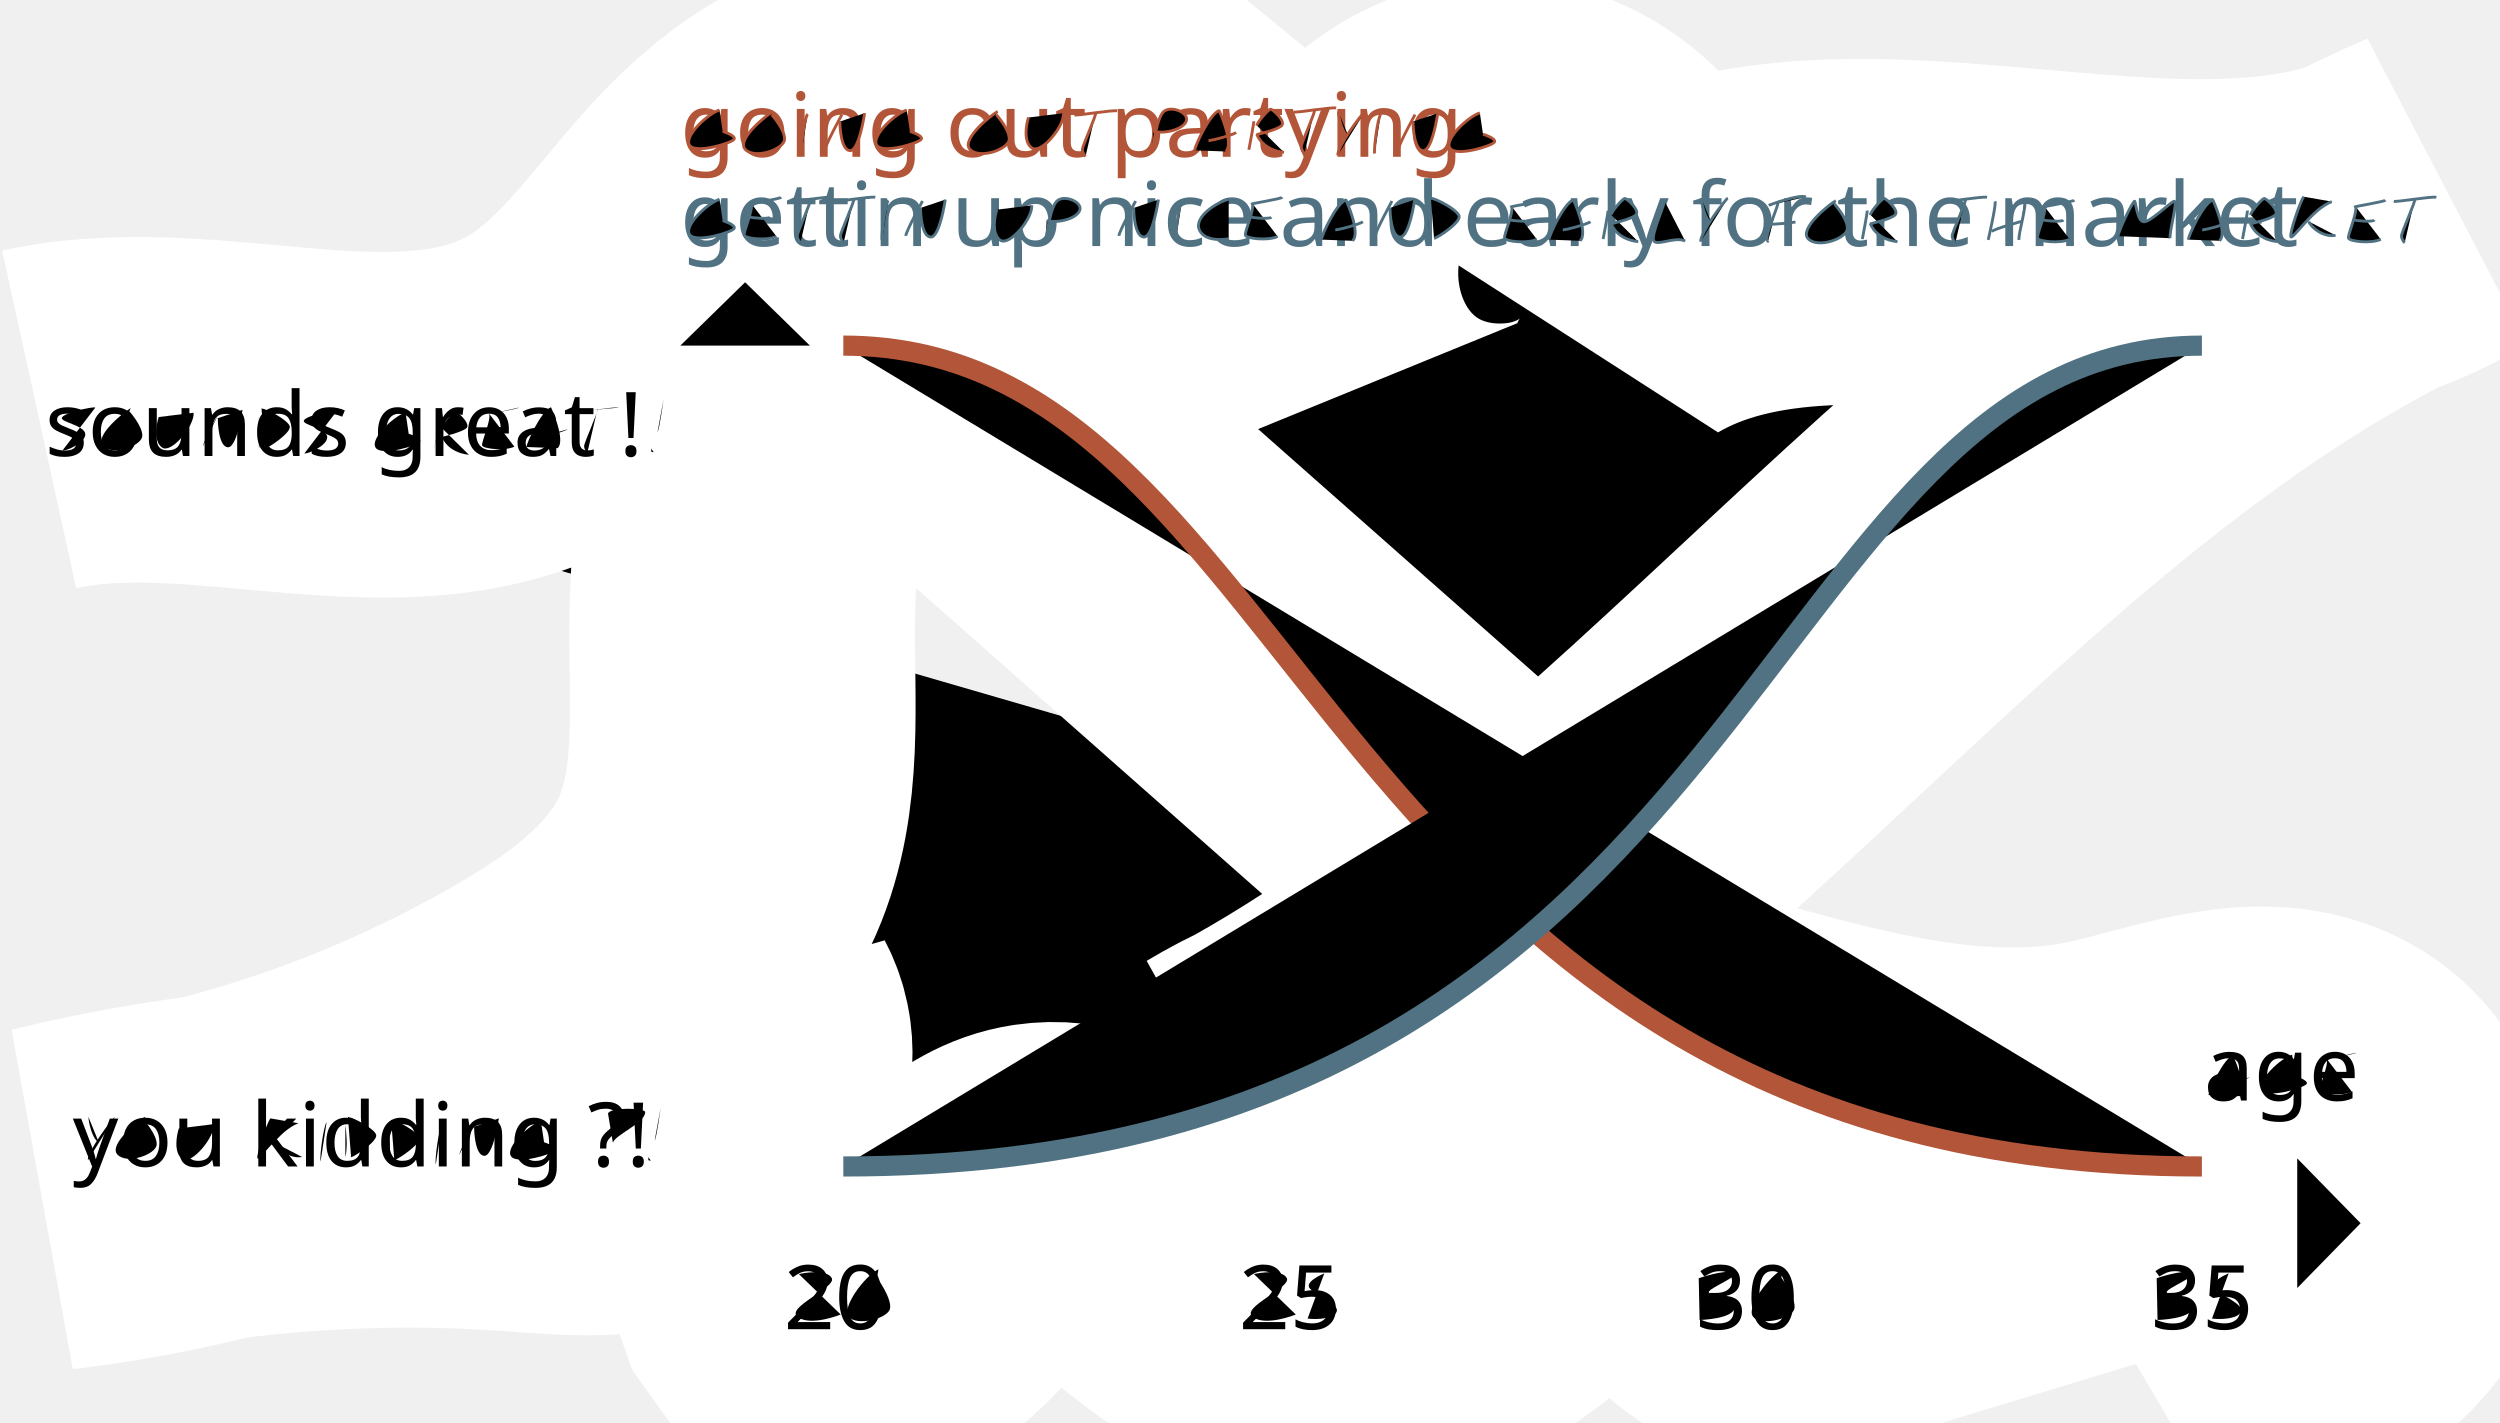
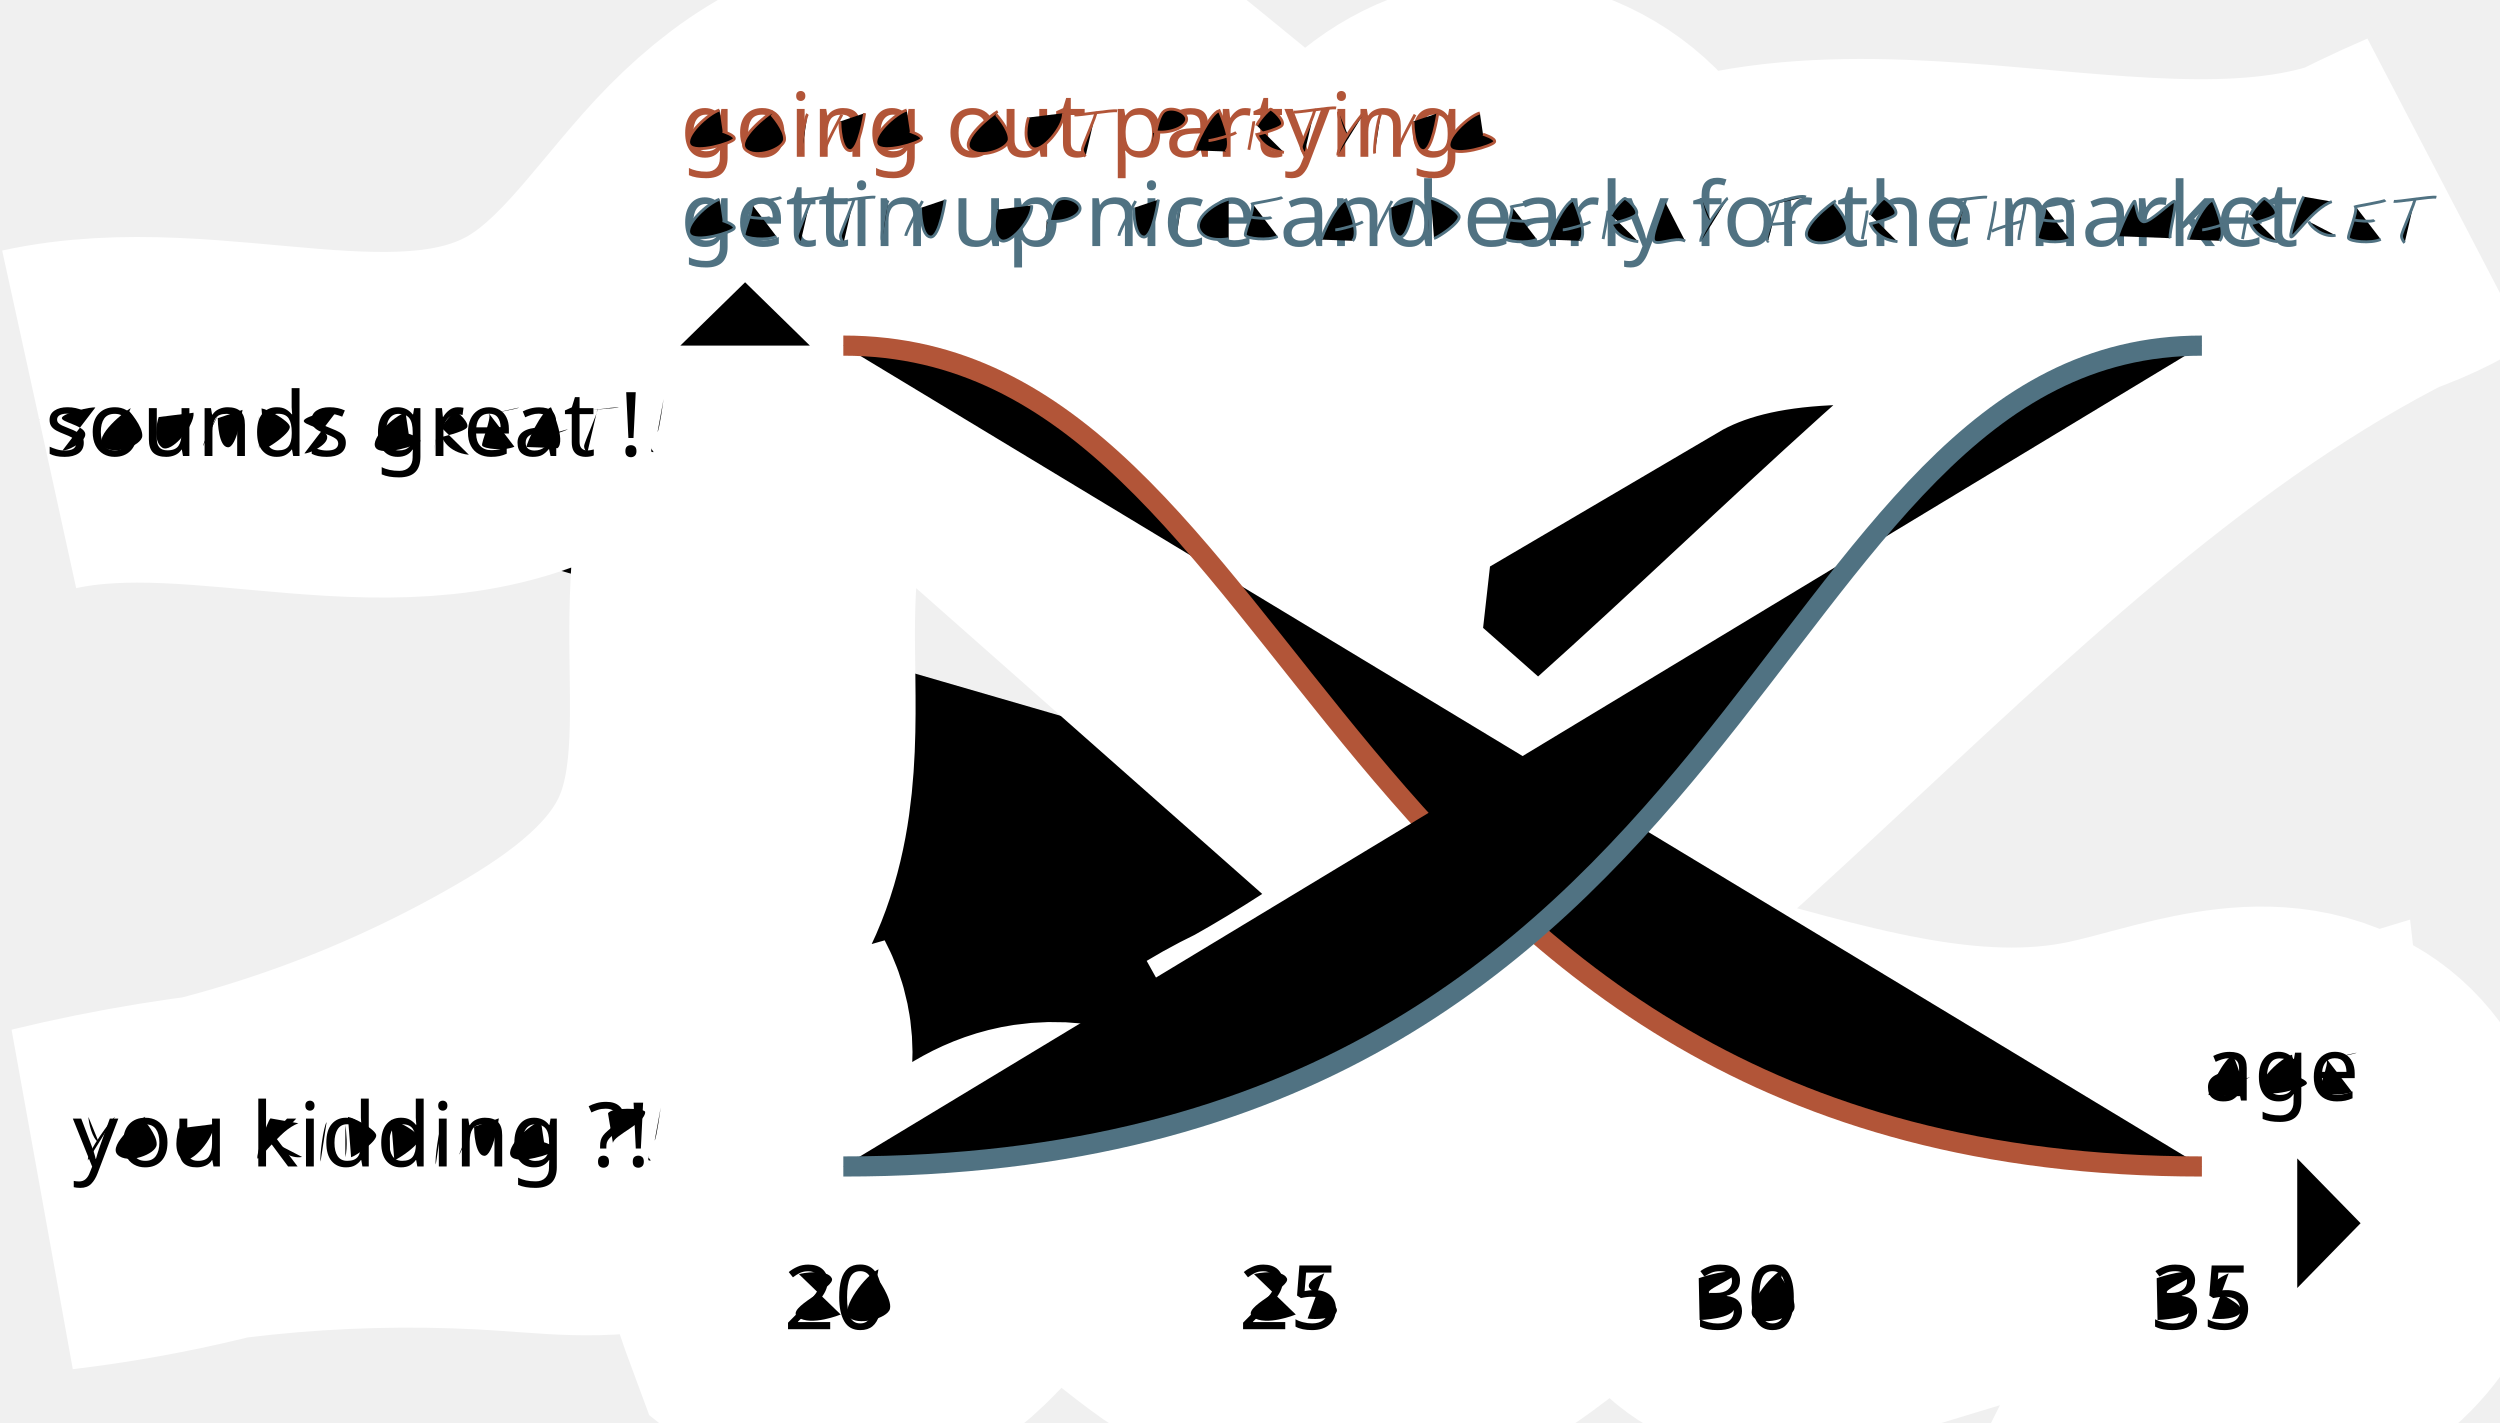
<svg xmlns="http://www.w3.org/2000/svg" version="1.1" id="Layer_1" x="0px" y="0px" viewBox="0 0 868 494" enable-background="new 0 0 868 494" xml:space="preserve">
-   <path stroke="#FFFFFF" stroke-width="120" stroke-linejoin="bevel" d="M13.6,145.6 c59.3-13,126.8,18.6,179.2-11.9c22.4-13.1,37.5-35.3,54.7-54.7s40-37.3,65.9-36.4c-35.2,50-54.9,110.8-55.7,172 c-0.4,29,3.1,59.3-8.5,85.8c-11.5,26.3-36,44.4-60.8,58.7C136.3,389.3,78,408.7,18.2,415.8c52.6-12.8,107.1-17.4,161.1-13.5 c18.2,1.3,37.3,3.4,54-3.8s29.3-27.9,20.8-44c2.4,34.3,9.8,68.3,21.8,100.5c13.1,10.6,32.9,1.5,45-10.3s23.3-27,40-29.5 c22.9-3.4,40.6,18.3,60.1,30.8c25.8,16.6,60.9,17.2,87.3,1.6c12.5-7.4,22.9-18,35.7-24.7c12.8-6.7,30-8.6,40.8,1 c6,5.3,9.1,13.4,15.6,18.1c10.3,7.6,24.7,4.2,36.9,0.5c49.4-15,98.7-29.9,148.1-44.9c2.6,22.6-1.6,46-11.8,66.3 c20.4,0.8,41.4-10.1,50.3-28.4c8.9-18.3,3.3-43.2-13.9-54.1c-23-14.6-52.5-1.4-79.1,4.3c-49.5,10.6-100-6.6-148.9-19.6 c-48.9-13-109.6-7.2-152.9,18.9c151.9-77.8,259.9-249,416.6-316.5C767.3,117,645.7,51.6,566.1,98.4c2.7-25.8-24.3-48.8-50-45.8 s-46,27.1-48.9,52.9C444.1,86.7,421.1,67.9,398,49c-11.4-9.3-26-19.1-39.6-13.6C348,39.6,342.9,51,338.8,61.3 c-8.1,20.5-16.3,43.3-8.6,64c5.2,13.9,16.7,24.3,27.8,34.1c48.4,42.8,96.8,85.5,145.2,128.3" />
+   <path stroke="#FFFFFF" stroke-width="120" d="M13.6,145.6 c59.3-13,126.8,18.6,179.2-11.9c22.4-13.1,37.5-35.3,54.7-54.7s40-37.3,65.9-36.4c-35.2,50-54.9,110.8-55.7,172 c-0.4,29,3.1,59.3-8.5,85.8c-11.5,26.3-36,44.4-60.8,58.7C136.3,389.3,78,408.7,18.2,415.8c52.6-12.8,107.1-17.4,161.1-13.5 c18.2,1.3,37.3,3.4,54-3.8s29.3-27.9,20.8-44c2.4,34.3,9.8,68.3,21.8,100.5c13.1,10.6,32.9,1.5,45-10.3s23.3-27,40-29.5 c22.9-3.4,40.6,18.3,60.1,30.8c25.8,16.6,60.9,17.2,87.3,1.6c12.5-7.4,22.9-18,35.7-24.7c12.8-6.7,30-8.6,40.8,1 c6,5.3,9.1,13.4,15.6,18.1c10.3,7.6,24.7,4.2,36.9,0.5c49.4-15,98.7-29.9,148.1-44.9c2.6,22.6-1.6,46-11.8,66.3 c20.4,0.8,41.4-10.1,50.3-28.4c8.9-18.3,3.3-43.2-13.9-54.1c-23-14.6-52.5-1.4-79.1,4.3c-49.5,10.6-100-6.6-148.9-19.6 c-48.9-13-109.6-7.2-152.9,18.9c151.9-77.8,259.9-249,416.6-316.5C767.3,117,645.7,51.6,566.1,98.4c2.7-25.8-24.3-48.8-50-45.8 s-46,27.1-48.9,52.9C444.1,86.7,421.1,67.9,398,49c-11.4-9.3-26-19.1-39.6-13.6C348,39.6,342.9,51,338.8,61.3 c-8.1,20.5-16.3,43.3-8.6,64c5.2,13.9,16.7,24.3,27.8,34.1c48.4,42.8,96.8,85.5,145.2,128.3" />
  <g>
    <line stroke-width="7" x1="236.2" y1="424.7" x2="819.6" y2="424.7" />
    <polyline stroke-width="7" points=" 797.6,402.2 819.6,424.7 797.6,447.2  " />
    <text transform="matrix(1 0 0 1 765.187 382.1011)" font-family="'PermanentMarker'" font-size="31">age</text>
-     <path stroke-linejoin="bevel" d=" M766.8,380.2c0-1.4,5.2-12.7,8.5-13.8c0,0,5.3,11.5,2.3,14.2" />
-     <path stroke-linejoin="bevel" d=" M771.6,376.8c1.4,0,8.3-1.9,9.6-2.8" />
-     <path stroke-linejoin="bevel" d=" M795.8,366.2c-3.9,1.2-12.4,9-10.4,12.2s14.9-0.8,15.5-2.1s-4-2.7-4-2.7" />
-     <path stroke-linejoin="bevel" d=" M807.8,367.6c0.9,2-2.8,10-2.4,11.1c0.4,1.1,7.7,2,11.2,0.4" />
-     <path stroke-linejoin="bevel" d=" M807.4,367.9c0.4-0.3,10.2-1.8,10.8-2.4" />
-     <path stroke-linejoin="bevel" d=" M807.4,372.4c0.7,0.2,6.3,0.8,7,0" />
+     <path d=" M766.8,380.2c0-1.4,5.2-12.7,8.5-13.8c0,0,5.3,11.5,2.3,14.2" />
+     <path d=" M771.6,376.8c1.4,0,8.3-1.9,9.6-2.8" />
+     <path d=" M795.8,366.2c-3.9,1.2-12.4,9-10.4,12.2s14.9-0.8,15.5-2.1s-4-2.7-4-2.7" />
+     <path d=" M807.8,367.6c0.9,2-2.8,10-2.4,11.1c0.4,1.1,7.7,2,11.2,0.4" />
+     <path d=" M807.4,367.9c0.4-0.3,10.2-1.8,10.8-2.4" />
+     <path d=" M807.4,372.4c0.7,0.2,6.3,0.8,7,0" />
    <text transform="matrix(1 0 0 1 272.1157 461.502)" font-family="'PermanentMarker'" font-size="31">20</text>
-     <path stroke-linejoin="bevel" d=" M277.4,442.4c1-0.4,9.8-1.9,11.4,1.4s-16.4,10.2-11.8,13.5s14.9-0.9,14.9-0.9" />
-     <path stroke-linejoin="bevel" d=" M305,440.7c-4.5,2.1-13,13.2-10.3,16.5c2.7,3.3,13.5,0.7,14.3-2.8s-4.5-10.8-4.5-10.8" />
+     <path d=" M277.4,442.4c1-0.4,9.8-1.9,11.4,1.4s-16.4,10.2-11.8,13.5s14.9-0.9,14.9-0.9" />
+     <path d=" M305,440.7c-4.5,2.1-13,13.2-10.3,16.5c2.7,3.3,13.5,0.7,14.3-2.8s-4.5-10.8-4.5-10.8" />
    <text transform="matrix(1 0 0 1 430.1104 461.502)" font-family="'PermanentMarker'" font-size="31">25</text>
-     <path stroke-linejoin="bevel" d=" M435.4,442.4c1-0.4,9.8-1.9,11.4,1.4s-16.4,10.2-11.8,13.5s14.9-0.9,14.9-0.9" />
-     <path stroke-linejoin="bevel" d=" M459.8,442.1c-0.9,0.4-7.2,3.1-4.9,5.4s10.2,5.3,9.2,7.9s-7.3,2.8-10.1,2.4 M455.8,444.8l12.7-1.7" />
+     <path d=" M435.4,442.4c1-0.4,9.8-1.9,11.4,1.4s-16.4,10.2-11.8,13.5s14.9-0.9,14.9-0.9" />
+     <path d=" M459.8,442.1c-0.9,0.4-7.2,3.1-4.9,5.4s10.2,5.3,9.2,7.9s-7.3,2.8-10.1,2.4 M455.8,444.8l12.7-1.7" />
    <text transform="matrix(1 0 0 1 588.8555 461.502)" font-family="'PermanentMarker'" font-size="31">30</text>
-     <path stroke-linejoin="bevel" d=" M589.8,443.8c0,0,8.6-3,11.9-2s-8.8,5.5-8.4,6.9s9.1,0.9,9,5.1s-12.2,4.5-12.2,4.5" />
-     <path stroke-linejoin="bevel" d=" M619,440.7c-4.5,2.1-13,13.2-10.3,16.5c2.7,3.3,13.5,0.7,14.3-2.8s-4.5-10.8-4.5-10.8" />
+     <path d=" M589.8,443.8c0,0,8.6-3,11.9-2s-8.8,5.5-8.4,6.9s9.1,0.9,9,5.1s-12.2,4.5-12.2,4.5" />
+     <path d=" M619,440.7c-4.5,2.1-13,13.2-10.3,16.5c2.7,3.3,13.5,0.7,14.3-2.8s-4.5-10.8-4.5-10.8" />
    <text transform="matrix(1 0 0 1 746.8501 461.502)" font-family="'PermanentMarker'" font-size="31">35</text>
-     <path stroke-linejoin="bevel" d=" M748.8,443.8c0,0,8.6-3,11.9-2s-8.8,5.5-8.4,6.9s9.1,0.9,9,5.1s-12.2,4.5-12.2,4.5" />
-     <path stroke-linejoin="bevel" d=" M773.8,442.1c-0.9,0.4-7.2,3.1-4.9,5.4s10.2,5.3,9.2,7.9s-7.3,2.8-10.1,2.4 M769.8,444.8l12.7-1.7" />
+     <path d=" M748.8,443.8c0,0,8.6-3,11.9-2s-8.8,5.5-8.4,6.9s9.1,0.9,9,5.1s-12.2,4.5-12.2,4.5" />
+     <path d=" M773.8,442.1c-0.9,0.4-7.2,3.1-4.9,5.4s10.2,5.3,9.2,7.9s-7.3,2.8-10.1,2.4 M769.8,444.8l12.7-1.7" />
  </g>
  <g>
    <polyline stroke-width="7" points=" 236.2,120 258.7,98 281.2,120  " />
    <line stroke-width="7" x1="258.7" y1="98" x2="258.7" y2="446.7" />
  </g>
  <g>
    <text transform="matrix(1 0 0 1 15.6348 158.3125)" font-family="'PermanentMarker'" font-size="31">sounds great !</text>
-     <path stroke-linejoin="bevel" d=" M33.1,141.5c-1.2-0.4-11,1.9-11.6,3.5s7.7,2.6,8.1,5.6s-6.9,6.2-7.9,5.8" />
-     <path stroke-linejoin="bevel" d=" M45.4,141.7c-1.8,0.9-13,9.7-9.6,13.2s13.4-0.1,13.6-3.5s-4.5-8.6-4.5-8.6" />
-     <path stroke-linejoin="bevel" d=" M55.1,144.8c-0.7,2-2,8.4,1.2,10.6s11.4-7.7,10.9-12.1" />
-     <path stroke-linejoin="bevel" d=" M70.5,154.9c0-1.5,5.8-12.1,5.8-12.1" />
-     <path stroke-linejoin="bevel" d=" M75.6,145.2c0,1.4,0.3,9.9,3.5,10.1s5.1-13,5.1-13" />
-     <path stroke-linejoin="bevel" d=" M89.9,144.6c0.3,1.8,0.9,7.7,0,11.2" />
-     <path stroke-linejoin="bevel" d=" M90.8,141.8c2.2,0.3,9.2,4.1,9.8,6.2c0.6,2.2-7.2,7.4-8.7,7.8" />
-     <path stroke-linejoin="bevel" d=" M117.1,142.5c-1.2-0.4-11,1.9-11.6,3.5s7.7,2.6,8.1,5.6s-6.9,6.2-7.9,5.8" />
-     <path stroke-linejoin="bevel" d=" M140.8,143.2c-3.9,1.2-12.4,9-10.4,12.2s14.9-0.8,15.5-2.1s-4-2.7-4-2.7" />
-     <path stroke-linejoin="bevel" d=" M152.3,147.1c0.1,0.6-1.7,9.9-1.7,9.9" />
-     <path stroke-linejoin="bevel" d=" M153.4,148.6c0-1.1,4-5.6,4.7-5.7s5.4,4.2,3.9,5.7s-8.6,3.1-8.6,3.1s1.8,5.4,9.4,6.2" />
-     <path stroke-linejoin="bevel" d=" M169.8,143.6c0.9,2-2.8,10-2.4,11.1c0.4,1.1,7.7,2,11.2,0.4" />
-     <path stroke-linejoin="bevel" d=" M169.4,143.9c0.4-0.3,10.2-1.8,10.8-2.4" />
-     <path stroke-linejoin="bevel" d=" M169.4,148.4c0.7,0.2,6.3,0.8,7,0" />
-     <path stroke-linejoin="bevel" d=" M182.8,155.2c0-1.4,5.2-12.7,8.5-13.8c0,0,5.3,11.5,2.3,14.2" />
-     <path stroke-linejoin="bevel" d=" M187.6,151.8c1.4,0,8.3-1.9,9.6-2.8" />
-     <path stroke-linejoin="bevel" d=" M200.1,142.9c1.2,0.3,13.1-1.8,14.8-1.4" />
-     <path stroke-linejoin="bevel" d=" M207.5,141.8c0.3,1.1-4.7,11.8-4.7,13.1s1.1,2.4,1.1,2.4" />
-     <path stroke-linejoin="bevel" d=" M230.4,138.5c0,0-1.4,10.5-2.1,11.5 M226.1,156.8c2,0.8-0.5-1.1,0-1.3" />
+     <path d=" M33.1,141.5c-1.2-0.4-11,1.9-11.6,3.5s7.7,2.6,8.1,5.6s-6.9,6.2-7.9,5.8" />
+     <path d=" M45.4,141.7c-1.8,0.9-13,9.7-9.6,13.2s13.4-0.1,13.6-3.5s-4.5-8.6-4.5-8.6" />
+     <path d=" M55.1,144.8c-0.7,2-2,8.4,1.2,10.6s11.4-7.7,10.9-12.1" />
+     <path d=" M70.5,154.9c0-1.5,5.8-12.1,5.8-12.1" />
+     <path d=" M75.6,145.2c0,1.4,0.3,9.9,3.5,10.1s5.1-13,5.1-13" />
+     <path d=" M89.9,144.6c0.3,1.8,0.9,7.7,0,11.2" />
+     <path d=" M90.8,141.8c2.2,0.3,9.2,4.1,9.8,6.2c0.6,2.2-7.2,7.4-8.7,7.8" />
+     <path d=" M117.1,142.5c-1.2-0.4-11,1.9-11.6,3.5s7.7,2.6,8.1,5.6s-6.9,6.2-7.9,5.8" />
+     <path d=" M140.8,143.2c-3.9,1.2-12.4,9-10.4,12.2s14.9-0.8,15.5-2.1s-4-2.7-4-2.7" />
+     <path d=" M152.3,147.1c0.1,0.6-1.7,9.9-1.7,9.9" />
+     <path d=" M153.4,148.6c0-1.1,4-5.6,4.7-5.7s5.4,4.2,3.9,5.7s-8.6,3.1-8.6,3.1s1.8,5.4,9.4,6.2" />
+     <path d=" M169.8,143.6c0.9,2-2.8,10-2.4,11.1c0.4,1.1,7.7,2,11.2,0.4" />
+     <path d=" M169.4,143.9c0.4-0.3,10.2-1.8,10.8-2.4" />
+     <path d=" M169.4,148.4c0.7,0.2,6.3,0.8,7,0" />
+     <path d=" M182.8,155.2c0-1.4,5.2-12.7,8.5-13.8c0,0,5.3,11.5,2.3,14.2" />
+     <path d=" M187.6,151.8c1.4,0,8.3-1.9,9.6-2.8" />
+     <path d=" M200.1,142.9c1.2,0.3,13.1-1.8,14.8-1.4" />
+     <path d=" M207.5,141.8c0.3,1.1-4.7,11.8-4.7,13.1s1.1,2.4,1.1,2.4" />
+     <path d=" M230.4,138.5c0,0-1.4,10.5-2.1,11.5 M226.1,156.8c2,0.8-0.5-1.1,0-1.3" />
  </g>
  <g>
    <text transform="matrix(1 0 0 1 236.1895 54.4346)" fill="#B25538" font-family="'PermanentMarker'" font-size="31">going out partying</text>
-     <path stroke="#B25538" stroke-linejoin="bevel" d=" M249.8,38.2c-3.9,1.2-12.4,9-10.4,12.2s14.9-0.8,15.5-2.1s-4-2.7-4-2.7" />
-     <path stroke="#B25538" stroke-linejoin="bevel" d=" M268.4,38.7c-1.8,0.9-13,9.7-9.6,13.2s13.4-0.1,13.6-3.5s-4.5-8.6-4.5-8.6" />
-     <path stroke="#B25538" stroke-linejoin="bevel" d=" M280.4,39.6c-1.1,1.4-2.5,12.2-2.1,13.7" />
-     <path stroke="#B25538" stroke-linejoin="bevel" d=" M286.5,51.9c0-1.5,5.8-12.1,5.8-12.1" />
-     <path stroke="#B25538" stroke-linejoin="bevel" d=" M291.6,42.2c0,1.4,0.3,9.9,3.5,10.1s5.1-13,5.1-13" />
-     <path stroke="#B25538" stroke-linejoin="bevel" d=" M314.8,38.2c-3.9,1.2-12.4,9-10.4,12.2s14.9-0.8,15.5-2.1s-4-2.7-4-2.7" />
-     <path stroke="#B25538" stroke-linejoin="bevel" d=" M346.4,38.7c-1.8,0.9-13,9.7-9.6,13.2s13.4-0.1,13.6-3.5s-4.5-8.6-4.5-8.6" />
-     <path stroke="#B25538" stroke-linejoin="bevel" d=" M357.1,40.8c-0.7,2-2,8.4,1.2,10.6s11.4-7.7,10.9-12.1" />
-     <path stroke="#B25538" stroke-linejoin="bevel" d=" M373.1,39.9c1.2,0.3,13.1-1.8,14.8-1.4" />
-     <path stroke="#B25538" stroke-linejoin="bevel" d=" M380.5,38.8c0.3,1.1-4.7,11.8-4.7,13.1s1.1,2.4,1.1,2.4" />
-     <path stroke="#B25538" stroke-linejoin="bevel" d=" M400,52.3c0.4-0.6,1.5-11.7,4.2-13.7s8.7,0.6,7.7,3.4s-7.1,4.6-11.5,3.6" />
-     <path stroke="#B25538" stroke-linejoin="bevel" d=" M414.8,52.2c0-1.4,5.2-12.7,8.5-13.8c0,0,5.3,11.5,2.3,14.2" />
-     <path stroke="#B25538" stroke-linejoin="bevel" d=" M419.6,48.8c1.4,0,8.3-1.9,9.6-2.8" />
-     <path stroke="#B25538" stroke-linejoin="bevel" d=" M435.3,42.1c0.1,0.6-1.7,9.9-1.7,9.9" />
-     <path stroke="#B25538" stroke-linejoin="bevel" d=" M436.4,43.6c0-1.1,4-5.6,4.7-5.7s5.4,4.2,3.9,5.7s-8.6,3.1-8.6,3.1s1.8,5.4,9.4,6.2" />
-     <path stroke="#B25538" stroke-linejoin="bevel" d=" M449.1,38.9c1.2,0.3,13.1-1.8,14.8-1.4" />
-     <path stroke="#B25538" stroke-linejoin="bevel" d=" M456.5,37.8c0.3,1.1-4.7,11.8-4.7,13.1s1.1,2.4,1.1,2.4" />
-     <path stroke="#B25538" stroke-linejoin="bevel" d=" M464.7,38.8c0,1.6,1.3,7.8,3.6,8.8" />
-     <path stroke="#B25538" stroke-linejoin="bevel" d=" M473.9,38.8c-0.9,0.4-9.8,12.3-9.4,15.1" />
-     <path stroke="#B25538" stroke-linejoin="bevel" d=" M479.4,39.6c-1.1,1.4-2.5,12.2-2.1,13.7" />
-     <path stroke="#B25538" stroke-linejoin="bevel" d=" M485.5,51.9c0-1.5,5.8-12.1,5.8-12.1" />
-     <path stroke="#B25538" stroke-linejoin="bevel" d=" M490.6,42.2c0,1.4,0.3,9.9,3.5,10.1s5.1-13,5.1-13" />
-     <path stroke="#B25538" stroke-linejoin="bevel" d=" M513.8,39.2c-3.9,1.2-12.4,9-10.4,12.2s14.9-0.8,15.5-2.1s-4-2.7-4-2.7" />
+     <path stroke="#B25538" d=" M249.8,38.2c-3.9,1.2-12.4,9-10.4,12.2s14.9-0.8,15.5-2.1s-4-2.7-4-2.7" />
+     <path stroke="#B25538" d=" M268.4,38.7c-1.8,0.9-13,9.7-9.6,13.2s13.4-0.1,13.6-3.5s-4.5-8.6-4.5-8.6" />
+     <path stroke="#B25538" d=" M280.4,39.6c-1.1,1.4-2.5,12.2-2.1,13.7" />
+     <path stroke="#B25538" d=" M286.5,51.9c0-1.5,5.8-12.1,5.8-12.1" />
+     <path stroke="#B25538" d=" M291.6,42.2c0,1.4,0.3,9.9,3.5,10.1s5.1-13,5.1-13" />
+     <path stroke="#B25538" d=" M314.8,38.2c-3.9,1.2-12.4,9-10.4,12.2s14.9-0.8,15.5-2.1s-4-2.7-4-2.7" />
+     <path stroke="#B25538" d=" M346.4,38.7c-1.8,0.9-13,9.7-9.6,13.2s13.4-0.1,13.6-3.5s-4.5-8.6-4.5-8.6" />
+     <path stroke="#B25538" d=" M357.1,40.8c-0.7,2-2,8.4,1.2,10.6s11.4-7.7,10.9-12.1" />
+     <path stroke="#B25538" d=" M373.1,39.9c1.2,0.3,13.1-1.8,14.8-1.4" />
+     <path stroke="#B25538" d=" M380.5,38.8c0.3,1.1-4.7,11.8-4.7,13.1s1.1,2.4,1.1,2.4" />
+     <path stroke="#B25538" d=" M400,52.3c0.4-0.6,1.5-11.7,4.2-13.7s8.7,0.6,7.7,3.4s-7.1,4.6-11.5,3.6" />
+     <path stroke="#B25538" d=" M414.8,52.2c0-1.4,5.2-12.7,8.5-13.8c0,0,5.3,11.5,2.3,14.2" />
+     <path stroke="#B25538" d=" M419.6,48.8c1.4,0,8.3-1.9,9.6-2.8" />
+     <path stroke="#B25538" d=" M435.3,42.1c0.1,0.6-1.7,9.9-1.7,9.9" />
+     <path stroke="#B25538" d=" M436.4,43.6c0-1.1,4-5.6,4.7-5.7s5.4,4.2,3.9,5.7s-8.6,3.1-8.6,3.1s1.8,5.4,9.4,6.2" />
+     <path stroke="#B25538" d=" M449.1,38.9c1.2,0.3,13.1-1.8,14.8-1.4" />
+     <path stroke="#B25538" d=" M456.5,37.8c0.3,1.1-4.7,11.8-4.7,13.1s1.1,2.4,1.1,2.4" />
+     <path stroke="#B25538" d=" M464.7,38.8c0,1.6,1.3,7.8,3.6,8.8" />
+     <path stroke="#B25538" d=" M473.9,38.8c-0.9,0.4-9.8,12.3-9.4,15.1" />
+     <path stroke="#B25538" d=" M479.4,39.6c-1.1,1.4-2.5,12.2-2.1,13.7" />
+     <path stroke="#B25538" d=" M485.5,51.9c0-1.5,5.8-12.1,5.8-12.1" />
+     <path stroke="#B25538" d=" M490.6,42.2c0,1.4,0.3,9.9,3.5,10.1s5.1-13,5.1-13" />
+     <path stroke="#B25538" d=" M513.8,39.2c-3.9,1.2-12.4,9-10.4,12.2s14.9-0.8,15.5-2.1s-4-2.7-4-2.7" />
  </g>
  <path stroke="#B25538" stroke-width="7" d=" M292.8,120c161.4,0,165.3,285,471.7,285" />
  <g>
    <text transform="matrix(1 0 0 1 25.2617 404.9971)" font-family="'PermanentMarker'" font-size="31">you kidding ?!</text>
-     <path stroke-linejoin="bevel" d=" M30.7,387.8c0,1.6,1.3,7.8,3.6,8.8" />
-     <path stroke-linejoin="bevel" d=" M39.9,387.8c-0.9,0.4-9.8,12.3-9.4,15.1" />
-     <path stroke-linejoin="bevel" d=" M50.4,387.7c-1.8,0.9-13,9.7-9.6,13.2s13.4-0.1,13.6-3.5s-4.5-8.6-4.5-8.6" />
-     <path stroke-linejoin="bevel" d=" M62.1,391.8c-0.7,2-2,8.4,1.2,10.6s11.4-7.7,10.9-12.1" />
-     <path stroke-linejoin="bevel" d=" M93.9,388.3c-1.1,1.1-5.1,12.8-4.5,13.9s7.6-9.8,14.2-12.2" />
-     <path stroke-linejoin="bevel" d=" M95.6,396.9c0.8,2.1,5.1,5.6,9.3,4.8" />
-     <path stroke-linejoin="bevel" d=" M113.4,389.6c-1.1,1.4-2.5,12.2-2.1,13.7" />
-     <path stroke-linejoin="bevel" d=" M119.9,390.6c0.3,1.8,0.9,7.7,0,11.2" />
-     <path stroke-linejoin="bevel" d=" M120.8,387.8c2.2,0.3,9.2,4.1,9.8,6.2c0.6,2.2-7.2,7.4-8.7,7.8" />
-     <path stroke-linejoin="bevel" d=" M134.9,391.6c0.3,1.8,0.9,7.7,0,11.2" />
-     <path stroke-linejoin="bevel" d=" M135.8,388.8c2.2,0.3,9.2,4.1,9.8,6.2c0.6,2.2-7.2,7.4-8.7,7.8" />
-     <path stroke-linejoin="bevel" d=" M153.4,390.6c-1.1,1.4-2.5,12.2-2.1,13.7" />
-     <path stroke-linejoin="bevel" d=" M159.5,400.9c0-1.5,5.8-12.1,5.8-12.1" />
-     <path stroke-linejoin="bevel" d=" M164.6,391.2c0,1.4,0.3,9.9,3.5,10.1s5.1-13,5.1-13" />
-     <path stroke-linejoin="bevel" d=" M187.8,389.2c-3.9,1.2-12.4,9-10.4,12.2s14.9-0.8,15.5-2.1s-4-2.7-4-2.7" />
-     <path stroke-linejoin="bevel" d=" M211.1,386.6c0.9-2.3,12.9-1.9,12.9-0.5c0.1,3.8-10.7,8-11.2,10.7 M210.6,402.1c-0.3,0.4,0.4,1.6,0.5,1.4" />
-     <path stroke-linejoin="bevel" d=" M229.4,384.5c0,0-1.4,10.5-2.1,11.5 M225.1,402.8c2,0.8-0.5-1.1,0-1.3" />
+     <path d=" M30.7,387.8c0,1.6,1.3,7.8,3.6,8.8" />
+     <path d=" M39.9,387.8c-0.9,0.4-9.8,12.3-9.4,15.1" />
+     <path d=" M50.4,387.7c-1.8,0.9-13,9.7-9.6,13.2s13.4-0.1,13.6-3.5s-4.5-8.6-4.5-8.6" />
+     <path d=" M62.1,391.8c-0.7,2-2,8.4,1.2,10.6s11.4-7.7,10.9-12.1" />
+     <path d=" M93.9,388.3c-1.1,1.1-5.1,12.8-4.5,13.9s7.6-9.8,14.2-12.2" />
+     <path d=" M95.6,396.9c0.8,2.1,5.1,5.6,9.3,4.8" />
+     <path d=" M113.4,389.6c-1.1,1.4-2.5,12.2-2.1,13.7" />
+     <path d=" M119.9,390.6c0.3,1.8,0.9,7.7,0,11.2" />
+     <path d=" M120.8,387.8c2.2,0.3,9.2,4.1,9.8,6.2c0.6,2.2-7.2,7.4-8.7,7.8" />
+     <path d=" M134.9,391.6c0.3,1.8,0.9,7.7,0,11.2" />
+     <path d=" M135.8,388.8c2.2,0.3,9.2,4.1,9.8,6.2c0.6,2.2-7.2,7.4-8.7,7.8" />
+     <path d=" M153.4,390.6c-1.1,1.4-2.5,12.2-2.1,13.7" />
+     <path d=" M159.5,400.9c0-1.5,5.8-12.1,5.8-12.1" />
+     <path d=" M164.6,391.2c0,1.4,0.3,9.9,3.5,10.1s5.1-13,5.1-13" />
+     <path d=" M187.8,389.2c-3.9,1.2-12.4,9-10.4,12.2s14.9-0.8,15.5-2.1s-4-2.7-4-2.7" />
+     <path d=" M211.1,386.6c0.9-2.3,12.9-1.9,12.9-0.5c0.1,3.8-10.7,8-11.2,10.7 M210.6,402.1c-0.3,0.4,0.4,1.6,0.5,1.4" />
+     <path d=" M229.4,384.5c0,0-1.4,10.5-2.1,11.5 M225.1,402.8c2,0.8-0.5-1.1,0-1.3" />
  </g>
  <g>
    <text transform="matrix(1 0 0 1 236.1895 85.4346)" fill="#507282" font-family="'PermanentMarker'" font-size="31">gettin up nice and early for the market</text>
-     <path stroke="#507282" stroke-linejoin="bevel" d=" M249.8,69.2c-3.9,1.2-12.4,9-10.4,12.2s14.9-0.8,15.5-2.1s-4-2.7-4-2.7" />
-     <path stroke="#507282" stroke-linejoin="bevel" d=" M260.8,70.6c0.9,2-2.8,10-2.4,11.1c0.4,1.1,7.7,2,11.2,0.4" />
-     <path stroke="#507282" stroke-linejoin="bevel" d=" M260.4,70.9c0.4-0.3,10.2-1.8,10.8-2.4" />
-     <path stroke="#507282" stroke-linejoin="bevel" d=" M260.4,75.4c0.7,0.2,6.3,0.8,7,0" />
-     <path stroke="#507282" stroke-linejoin="bevel" d=" M274.1,69.9c1.2,0.3,13.1-1.8,14.8-1.4" />
-     <path stroke="#507282" stroke-linejoin="bevel" d=" M281.5,68.8c0.3,1.1-4.7,11.8-4.7,13.1s1.1,2.4,1.1,2.4" />
-     <path stroke="#507282" stroke-linejoin="bevel" d=" M289.1,69.9c1.2,0.3,13.1-1.8,14.8-1.4" />
-     <path stroke="#507282" stroke-linejoin="bevel" d=" M296.5,68.8c0.3,1.1-4.7,11.8-4.7,13.1s1.1,2.4,1.1,2.4" />
-     <path stroke="#507282" stroke-linejoin="bevel" d=" M308.4,69.6c-1.1,1.4-2.5,12.2-2.1,13.7" />
-     <path stroke="#507282" stroke-linejoin="bevel" d=" M314.5,81.9c0-1.5,5.8-12.1,5.8-12.1" />
-     <path stroke="#507282" stroke-linejoin="bevel" d=" M319.6,72.2c0,1.4,0.3,9.9,3.5,10.1s5.1-13,5.1-13" />
-     <path stroke="#507282" stroke-linejoin="bevel" d=" M346.1,72.8c-0.7,2-2,8.4,1.2,10.6s11.4-7.7,10.9-12.1" />
-     <path stroke="#507282" stroke-linejoin="bevel" d=" M363,83.3c0.4-0.6,1.5-11.7,4.2-13.7s8.7,0.6,7.7,3.4s-7.1,4.6-11.5,3.6" />
-     <path stroke="#507282" stroke-linejoin="bevel" d=" M388.5,81.9c0-1.5,5.8-12.1,5.8-12.1" />
-     <path stroke="#507282" stroke-linejoin="bevel" d=" M393.6,72.2c0,1.4,0.3,9.9,3.5,10.1s5.1-13,5.1-13" />
-     <path stroke="#507282" stroke-linejoin="bevel" d=" M410.4,69.6c-1.1,1.4-2.5,12.2-2.1,13.7" />
-     <path stroke="#507282" stroke-linejoin="bevel" d=" M426.6,69.2c-3.5,0.7-12.2,5.9-10.2,10.6c2.1,4.7,10.2,3.1,10.2,3.1" />
-     <path stroke="#507282" stroke-linejoin="bevel" d=" M434.8,70.6c0.9,2-2.8,10-2.4,11.1c0.4,1.1,7.7,2,11.2,0.4" />
-     <path stroke="#507282" stroke-linejoin="bevel" d=" M434.4,70.9c0.4-0.3,10.2-1.8,10.8-2.4" />
-     <path stroke="#507282" stroke-linejoin="bevel" d=" M434.4,75.4c0.7,0.2,6.3,0.8,7,0" />
-     <path stroke="#507282" stroke-linejoin="bevel" d=" M458.8,83.2c0-1.4,5.2-12.7,8.5-13.8c0,0,5.3,11.5,2.3,14.2" />
-     <path stroke="#507282" stroke-linejoin="bevel" d=" M463.6,79.8c1.4,0,8.3-1.9,9.6-2.8" />
-     <path stroke="#507282" stroke-linejoin="bevel" d=" M477.5,81.9c0-1.5,5.8-12.1,5.8-12.1" />
-     <path stroke="#507282" stroke-linejoin="bevel" d=" M482.6,72.2c0,1.4,0.3,9.9,3.5,10.1s5.1-13,5.1-13" />
-     <path stroke="#507282" stroke-linejoin="bevel" d=" M495.9,71.6c0.3,1.8,0.9,7.7,0,11.2" />
-     <path stroke="#507282" stroke-linejoin="bevel" d=" M496.8,68.8c2.2,0.3,9.2,4.1,9.8,6.2c0.6,2.2-7.2,7.4-8.7,7.8" />
-     <path stroke="#507282" stroke-linejoin="bevel" d=" M524.8,71.6c0.9,2-2.8,10-2.4,11.1c0.4,1.1,7.7,2,11.2,0.4" />
-     <path stroke="#507282" stroke-linejoin="bevel" d=" M524.4,71.9c0.4-0.3,10.2-1.8,10.8-2.4" />
-     <path stroke="#507282" stroke-linejoin="bevel" d=" M524.4,76.4c0.7,0.2,6.3,0.8,7,0" />
-     <path stroke="#507282" stroke-linejoin="bevel" d=" M537.8,83.2c0-1.4,5.2-12.7,8.5-13.8c0,0,5.3,11.5,2.3,14.2" />
-     <path stroke="#507282" stroke-linejoin="bevel" d=" M542.6,79.8c1.4,0,8.3-1.9,9.6-2.8" />
-     <path stroke="#507282" stroke-linejoin="bevel" d=" M558.3,73.1c0.1,0.6-1.7,9.9-1.7,9.9" />
-     <path stroke="#507282" stroke-linejoin="bevel" d=" M559.4,74.6c0-1.1,4-5.6,4.7-5.7s5.4,4.2,3.9,5.7s-8.6,3.1-8.6,3.1s1.8,5.4,9.4,6.2" />
-     <path stroke="#507282" stroke-linejoin="bevel" d=" M577.9,69.7c0.1,1.4-4.5,11.3-3.8,13.7s7.5-1.5,11,0.3" />
-     <path stroke="#507282" stroke-linejoin="bevel" d=" M590.7,68.8c0,1.6,1.3,7.8,3.6,8.8" />
-     <path stroke="#507282" stroke-linejoin="bevel" d=" M599.9,68.8c-0.9,0.4-9.8,12.3-9.4,15.1" />
-     <path stroke="#507282" stroke-linejoin="bevel" d=" M617.4,69.7c0.4,1.1-4.1,11-3.9,12.8s0.4,1.2,0.4,1.2" />
-     <path stroke="#507282" stroke-linejoin="bevel" d=" M614.1,71.3c0.4-0.2,10.7-4,12.9-2.9" />
-     <path stroke="#507282" stroke-linejoin="bevel" d=" M612.9,77.8c0.9,0.5,10.5-0.7,10.5-0.7" />
-     <path stroke="#507282" stroke-linejoin="bevel" d=" M637.4,69.7c-1.8,0.9-13,9.7-9.6,13.2c3.4,3.5,13.4-0.1,13.6-3.5s-4.5-8.6-4.5-8.6" />
-     <path stroke="#507282" stroke-linejoin="bevel" d=" M648.3,73.1c0.1,0.6-1.7,9.9-1.7,9.9" />
-     <path stroke="#507282" stroke-linejoin="bevel" d=" M649.4,74.6c0-1.1,4-5.6,4.7-5.7s5.4,4.2,3.9,5.7s-8.6,3.1-8.6,3.1s1.8,5.4,9.4,6.2" />
-     <path stroke="#507282" stroke-linejoin="bevel" d=" M675.1,69.9c1.2,0.3,13.1-1.8,14.8-1.4" />
-     <path stroke="#507282" stroke-linejoin="bevel" d=" M682.5,68.8c0.3,1.1-4.7,11.8-4.7,13.1s1.1,2.4,1.1,2.4" />
-     <path stroke="#507282" stroke-linejoin="bevel" d=" M692.7,69.9c0.4,1.4-2.4,13.4-2.4,13.4" />
-     <path stroke="#507282" stroke-linejoin="bevel" d=" M702.9,69.2c1,1.9-2.2,11.8-1.9,14.1" />
-     <path stroke="#507282" stroke-linejoin="bevel" d=" M691.5,80.4c1-1,10.6-3.6,10.6-3.6" />
-     <path stroke="#507282" stroke-linejoin="bevel" d=" M709.8,71.6c0.9,2-2.8,10-2.4,11.1c0.4,1.1,7.7,2,11.2,0.4" />
-     <path stroke="#507282" stroke-linejoin="bevel" d=" M709.4,71.9c0.4-0.3,10.2-1.8,10.8-2.4" />
-     <path stroke="#507282" stroke-linejoin="bevel" d=" M709.4,76.4c0.7,0.2,6.3,0.8,7,0" />
-     <path stroke="#507282" stroke-linejoin="bevel" d=" M735.4,82c0-1.6,5.4-12.9,5.8-12.1s0.9,6.9,3.1,7.1s8.9-6.5,10.5-7.1s-1.8,10.9-1.3,12.8" />
-     <path stroke="#507282" stroke-linejoin="bevel" d=" M759.8,83.2c0-1.4,5.2-12.7,8.5-13.8c0,0,5.3,11.5,2.3,14.2" />
-     <path stroke="#507282" stroke-linejoin="bevel" d=" M764.6,79.8c1.4,0,8.3-1.9,9.6-2.8" />
-     <path stroke="#507282" stroke-linejoin="bevel" d=" M780.3,73.1c0.1,0.6-1.7,9.9-1.7,9.9" />
-     <path stroke="#507282" stroke-linejoin="bevel" d=" M781.4,74.6c0-1.1,4-5.6,4.7-5.7s5.4,4.2,3.9,5.7s-8.6,3.1-8.6,3.1s1.8,5.4,9.4,6.2" />
-     <path stroke="#507282" stroke-linejoin="bevel" d=" M799.9,68.3c-1.1,1.1-5.1,12.8-4.5,13.9s7.6-9.8,14.2-12.2" />
-     <path stroke="#507282" stroke-linejoin="bevel" d=" M801.6,76.9c0.8,2.1,5.1,5.6,9.3,4.8" />
-     <path stroke="#507282" stroke-linejoin="bevel" d=" M817.8,71.6c0.9,2-2.8,10-2.4,11.1c0.4,1.1,7.7,2,11.2,0.4" />
-     <path stroke="#507282" stroke-linejoin="bevel" d=" M817.4,71.9c0.4-0.3,10.2-1.8,10.8-2.4" />
-     <path stroke="#507282" stroke-linejoin="bevel" d=" M817.4,76.4c0.7,0.2,6.3,0.8,7,0" />
-     <path stroke="#507282" stroke-linejoin="bevel" d=" M831.1,69.9c1.2,0.3,13.1-1.8,14.8-1.4" />
-     <path stroke="#507282" stroke-linejoin="bevel" d=" M838.5,68.8c0.3,1.1-4.7,11.8-4.7,13.1s1.1,2.4,1.1,2.4" />
+     <path stroke="#507282" d=" M249.8,69.2c-3.9,1.2-12.4,9-10.4,12.2s14.9-0.8,15.5-2.1s-4-2.7-4-2.7" />
+     <path stroke="#507282" d=" M260.8,70.6c0.9,2-2.8,10-2.4,11.1c0.4,1.1,7.7,2,11.2,0.4" />
+     <path stroke="#507282" d=" M260.4,70.9c0.4-0.3,10.2-1.8,10.8-2.4" />
+     <path stroke="#507282" d=" M260.4,75.4c0.7,0.2,6.3,0.8,7,0" />
+     <path stroke="#507282" d=" M274.1,69.9c1.2,0.3,13.1-1.8,14.8-1.4" />
+     <path stroke="#507282" d=" M281.5,68.8c0.3,1.1-4.7,11.8-4.7,13.1s1.1,2.4,1.1,2.4" />
+     <path stroke="#507282" d=" M289.1,69.9c1.2,0.3,13.1-1.8,14.8-1.4" />
+     <path stroke="#507282" d=" M296.5,68.8c0.3,1.1-4.7,11.8-4.7,13.1s1.1,2.4,1.1,2.4" />
+     <path stroke="#507282" d=" M308.4,69.6c-1.1,1.4-2.5,12.2-2.1,13.7" />
+     <path stroke="#507282" d=" M314.5,81.9c0-1.5,5.8-12.1,5.8-12.1" />
+     <path stroke="#507282" d=" M319.6,72.2c0,1.4,0.3,9.9,3.5,10.1s5.1-13,5.1-13" />
+     <path stroke="#507282" d=" M346.1,72.8c-0.7,2-2,8.4,1.2,10.6s11.4-7.7,10.9-12.1" />
+     <path stroke="#507282" d=" M363,83.3c0.4-0.6,1.5-11.7,4.2-13.7s8.7,0.6,7.7,3.4s-7.1,4.6-11.5,3.6" />
+     <path stroke="#507282" d=" M388.5,81.9c0-1.5,5.8-12.1,5.8-12.1" />
+     <path stroke="#507282" d=" M393.6,72.2c0,1.4,0.3,9.9,3.5,10.1s5.1-13,5.1-13" />
+     <path stroke="#507282" d=" M410.4,69.6c-1.1,1.4-2.5,12.2-2.1,13.7" />
+     <path stroke="#507282" d=" M426.6,69.2c-3.5,0.7-12.2,5.9-10.2,10.6c2.1,4.7,10.2,3.1,10.2,3.1" />
+     <path stroke="#507282" d=" M434.8,70.6c0.9,2-2.8,10-2.4,11.1c0.4,1.1,7.7,2,11.2,0.4" />
+     <path stroke="#507282" d=" M434.4,70.9c0.4-0.3,10.2-1.8,10.8-2.4" />
+     <path stroke="#507282" d=" M434.4,75.4c0.7,0.2,6.3,0.8,7,0" />
+     <path stroke="#507282" d=" M458.8,83.2c0-1.4,5.2-12.7,8.5-13.8c0,0,5.3,11.5,2.3,14.2" />
+     <path stroke="#507282" d=" M463.6,79.8c1.4,0,8.3-1.9,9.6-2.8" />
+     <path stroke="#507282" d=" M477.5,81.9c0-1.5,5.8-12.1,5.8-12.1" />
+     <path stroke="#507282" d=" M482.6,72.2c0,1.4,0.3,9.9,3.5,10.1s5.1-13,5.1-13" />
+     <path stroke="#507282" d=" M495.9,71.6c0.3,1.8,0.9,7.7,0,11.2" />
+     <path stroke="#507282" d=" M496.8,68.8c2.2,0.3,9.2,4.1,9.8,6.2c0.6,2.2-7.2,7.4-8.7,7.8" />
+     <path stroke="#507282" d=" M524.8,71.6c0.9,2-2.8,10-2.4,11.1c0.4,1.1,7.7,2,11.2,0.4" />
+     <path stroke="#507282" d=" M524.4,71.9c0.4-0.3,10.2-1.8,10.8-2.4" />
+     <path stroke="#507282" d=" M524.4,76.4c0.7,0.2,6.3,0.8,7,0" />
+     <path stroke="#507282" d=" M537.8,83.2c0-1.4,5.2-12.7,8.5-13.8c0,0,5.3,11.5,2.3,14.2" />
+     <path stroke="#507282" d=" M542.6,79.8c1.4,0,8.3-1.9,9.6-2.8" />
+     <path stroke="#507282" d=" M558.3,73.1c0.1,0.6-1.7,9.9-1.7,9.9" />
+     <path stroke="#507282" d=" M559.4,74.6c0-1.1,4-5.6,4.7-5.7s5.4,4.2,3.9,5.7s-8.6,3.1-8.6,3.1s1.8,5.4,9.4,6.2" />
+     <path stroke="#507282" d=" M577.9,69.7c0.1,1.4-4.5,11.3-3.8,13.7s7.5-1.5,11,0.3" />
+     <path stroke="#507282" d=" M590.7,68.8c0,1.6,1.3,7.8,3.6,8.8" />
+     <path stroke="#507282" d=" M599.9,68.8c-0.9,0.4-9.8,12.3-9.4,15.1" />
+     <path stroke="#507282" d=" M617.4,69.7c0.4,1.1-4.1,11-3.9,12.8s0.4,1.2,0.4,1.2" />
+     <path stroke="#507282" d=" M614.1,71.3c0.4-0.2,10.7-4,12.9-2.9" />
+     <path stroke="#507282" d=" M612.9,77.8c0.9,0.5,10.5-0.7,10.5-0.7" />
+     <path stroke="#507282" d=" M637.4,69.7c-1.8,0.9-13,9.7-9.6,13.2c3.4,3.5,13.4-0.1,13.6-3.5s-4.5-8.6-4.5-8.6" />
+     <path stroke="#507282" d=" M648.3,73.1c0.1,0.6-1.7,9.9-1.7,9.9" />
+     <path stroke="#507282" d=" M649.4,74.6c0-1.1,4-5.6,4.7-5.7s5.4,4.2,3.9,5.7s-8.6,3.1-8.6,3.1s1.8,5.4,9.4,6.2" />
+     <path stroke="#507282" d=" M675.1,69.9c1.2,0.3,13.1-1.8,14.8-1.4" />
+     <path stroke="#507282" d=" M682.5,68.8c0.3,1.1-4.7,11.8-4.7,13.1s1.1,2.4,1.1,2.4" />
+     <path stroke="#507282" d=" M692.7,69.9c0.4,1.4-2.4,13.4-2.4,13.4" />
+     <path stroke="#507282" d=" M702.9,69.2c1,1.9-2.2,11.8-1.9,14.1" />
+     <path stroke="#507282" d=" M691.5,80.4c1-1,10.6-3.6,10.6-3.6" />
+     <path stroke="#507282" d=" M709.8,71.6c0.9,2-2.8,10-2.4,11.1c0.4,1.1,7.7,2,11.2,0.4" />
+     <path stroke="#507282" d=" M709.4,71.9c0.4-0.3,10.2-1.8,10.8-2.4" />
+     <path stroke="#507282" d=" M709.4,76.4c0.7,0.2,6.3,0.8,7,0" />
+     <path stroke="#507282" d=" M735.4,82c0-1.6,5.4-12.9,5.8-12.1s0.9,6.9,3.1,7.1s8.9-6.5,10.5-7.1s-1.8,10.9-1.3,12.8" />
+     <path stroke="#507282" d=" M759.8,83.2c0-1.4,5.2-12.7,8.5-13.8c0,0,5.3,11.5,2.3,14.2" />
+     <path stroke="#507282" d=" M764.6,79.8c1.4,0,8.3-1.9,9.6-2.8" />
+     <path stroke="#507282" d=" M780.3,73.1c0.1,0.6-1.7,9.9-1.7,9.9" />
+     <path stroke="#507282" d=" M781.4,74.6c0-1.1,4-5.6,4.7-5.7s5.4,4.2,3.9,5.7s-8.6,3.1-8.6,3.1s1.8,5.4,9.4,6.2" />
+     <path stroke="#507282" d=" M799.9,68.3c-1.1,1.1-5.1,12.8-4.5,13.9s7.6-9.8,14.2-12.2" />
+     <path stroke="#507282" d=" M801.6,76.9c0.8,2.1,5.1,5.6,9.3,4.8" />
+     <path stroke="#507282" d=" M817.8,71.6c0.9,2-2.8,10-2.4,11.1c0.4,1.1,7.7,2,11.2,0.4" />
+     <path stroke="#507282" d=" M817.4,71.9c0.4-0.3,10.2-1.8,10.8-2.4" />
+     <path stroke="#507282" d=" M817.4,76.4c0.7,0.2,6.3,0.8,7,0" />
+     <path stroke="#507282" d=" M831.1,69.9c1.2,0.3,13.1-1.8,14.8-1.4" />
+     <path stroke="#507282" d=" M838.5,68.8c0.3,1.1-4.7,11.8-4.7,13.1s1.1,2.4,1.1,2.4" />
  </g>
  <path stroke="#507282" stroke-width="7" d=" M292.8,405c321.1,0,315.3-285,471.7-285" />
</svg>
